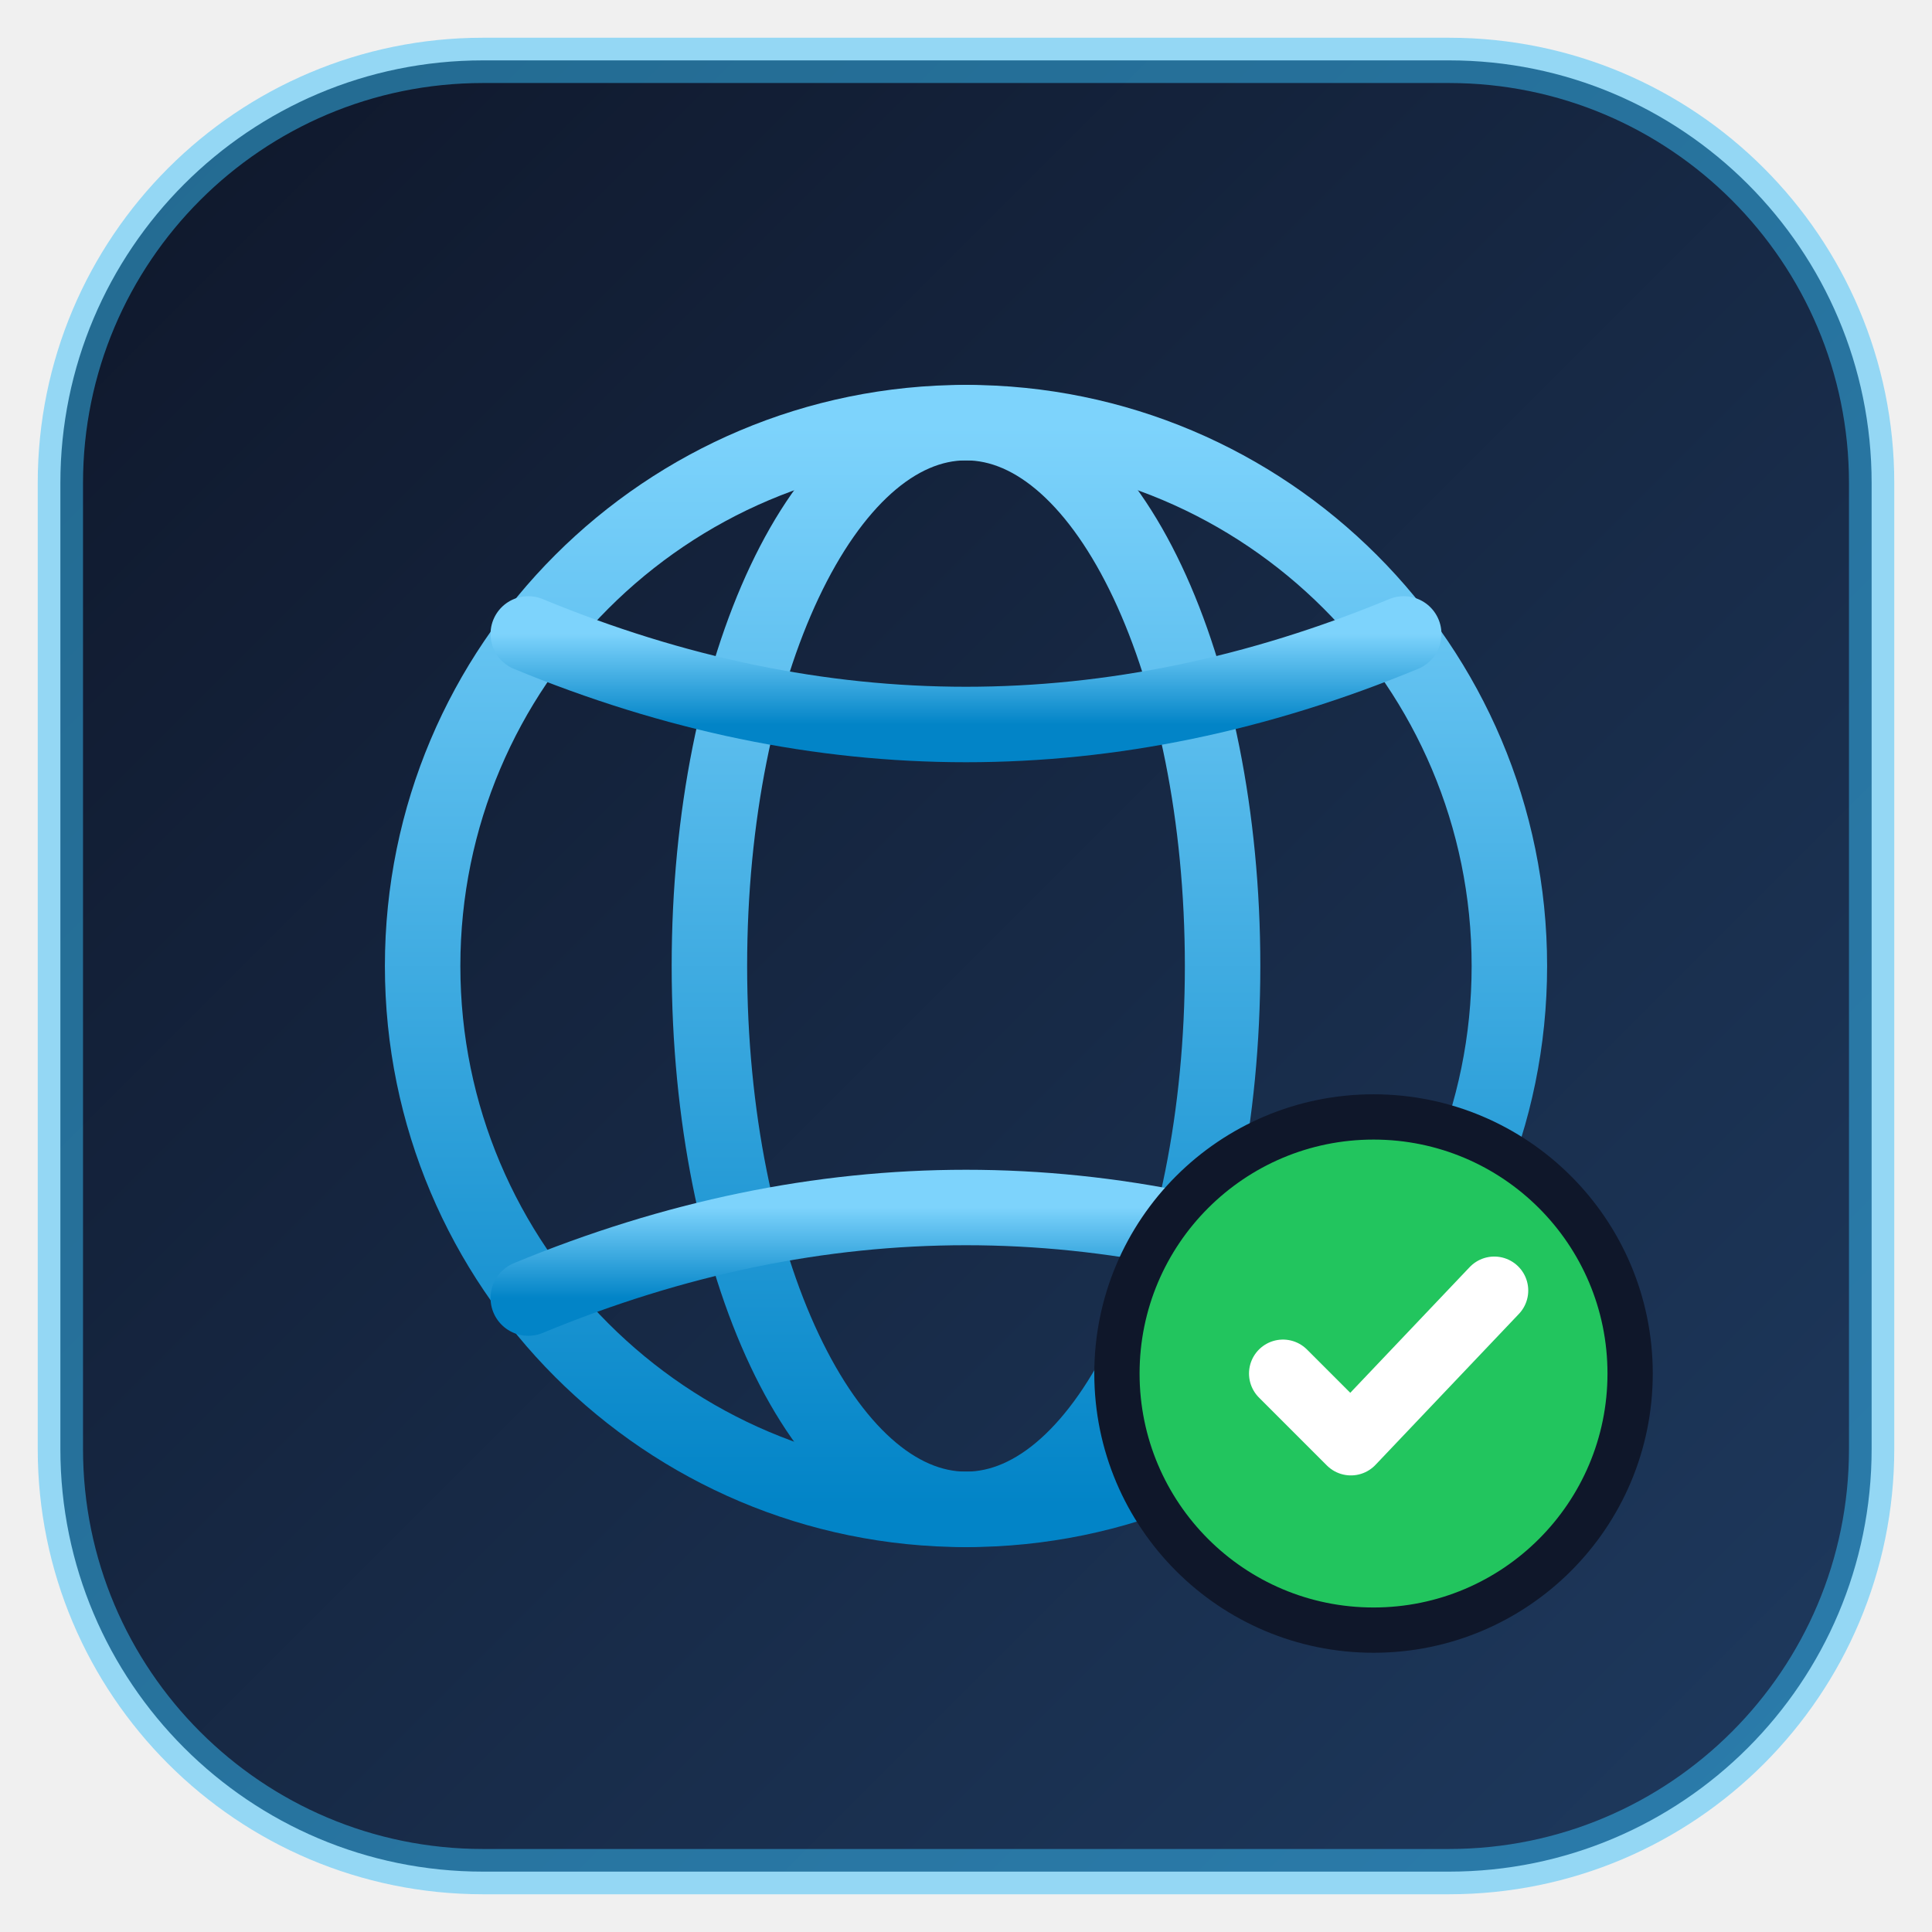
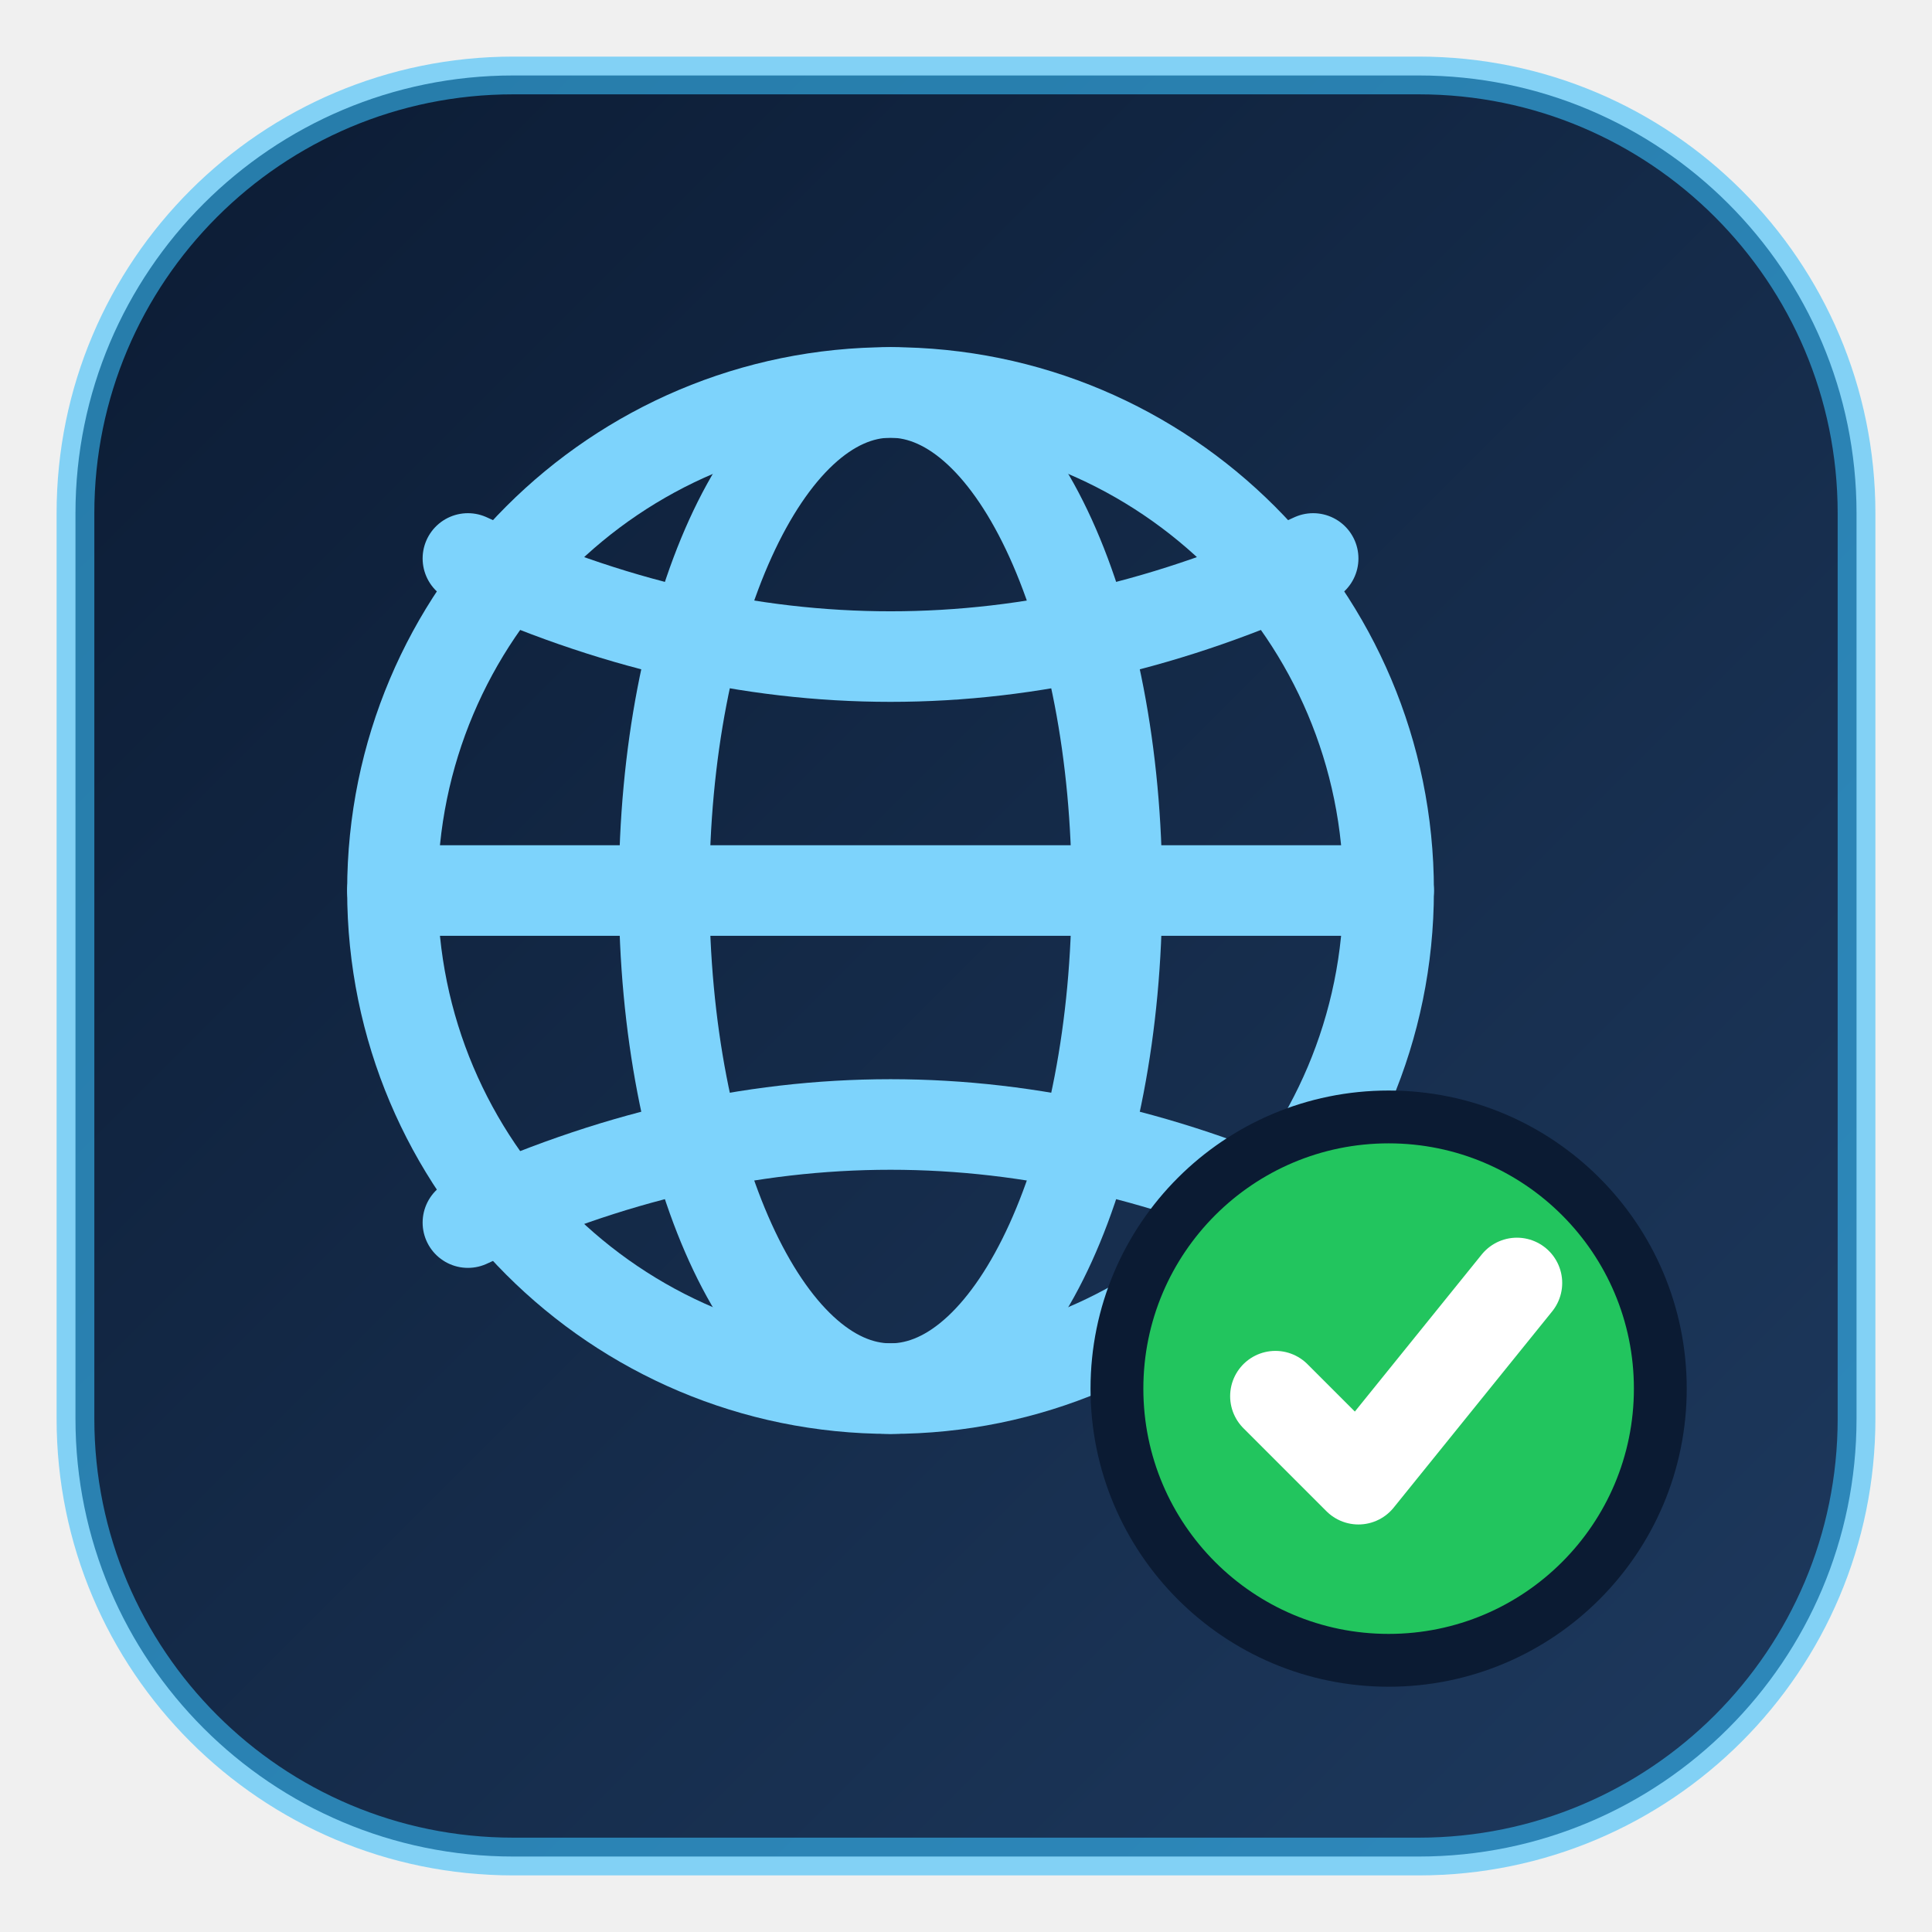
<svg xmlns="http://www.w3.org/2000/svg" viewBox="0 0 256 256">
  <defs>
    <linearGradient id="bg" x1="0" y1="0" x2="1" y2="1">
-       <stop offset="0" stop-color="#0f172a" />
+       <stop offset="0" stop-color="#0b1b33" />
      <stop offset="1" stop-color="#1e3a5f" />
    </linearGradient>
-     <linearGradient id="globe" x1="0" y1="0" x2="0" y2="1">
-       <stop offset="0" stop-color="#7dd3fc" />
-       <stop offset="1" stop-color="#0284c7" />
-     </linearGradient>
  </defs>
-   <rect x="8" y="8" width="240" height="240" rx="56" fill="url(#bg)" />
-   <rect x="8" y="8" width="240" height="240" rx="56" fill="none" stroke="#38bdf8" stroke-width="6" opacity="0.5" />
-   <g fill="none" stroke="url(#globe)" stroke-width="10" stroke-linecap="round">
-     <circle cx="128" cy="128" r="72" />
-     <ellipse cx="128" cy="128" rx="34" ry="72" />
-     <line x1="56" y1="128" x2="200" y2="128" />
-     <path d="M70 84 Q128 108 186 84" />
-     <path d="M70 172 Q128 148 186 172" />
+   <rect x="10" y="10" width="236" height="236" rx="58" fill="url(#bg)" />
+   <rect x="10" y="10" width="236" height="236" rx="58" fill="none" stroke="#38bdf8" stroke-width="5" opacity="0.6" />
+   <g fill="none" stroke="#7dd3fc" stroke-width="12" stroke-linecap="round">
+     <circle cx="118" cy="118" r="66" />
+     <ellipse cx="118" cy="118" rx="30" ry="66" />
+     <line x1="52" y1="118" x2="184" y2="118" />
+     <path d="M62 74 Q118 100 174 74" />
+     <path d="M62 162 Q118 136 174 162" />
  </g>
-   <circle cx="182" cy="182" r="34" fill="#22c55e" />
-   <circle cx="182" cy="182" r="34" fill="none" stroke="#0f172a" stroke-width="6" />
-   <path d="M170 182 l9 9 l19 -20" fill="none" stroke="#ffffff" stroke-width="9" stroke-linecap="round" stroke-linejoin="round" />
+   <circle cx="184" cy="184" r="36" fill="#22c55e" />
+   <circle cx="184" cy="184" r="36" fill="none" stroke="#0b1b33" stroke-width="7" />
+   <path d="M169 185 l11 11 l21 -26" fill="none" stroke="#ffffff" stroke-width="12" stroke-linecap="round" stroke-linejoin="round" />
</svg>
